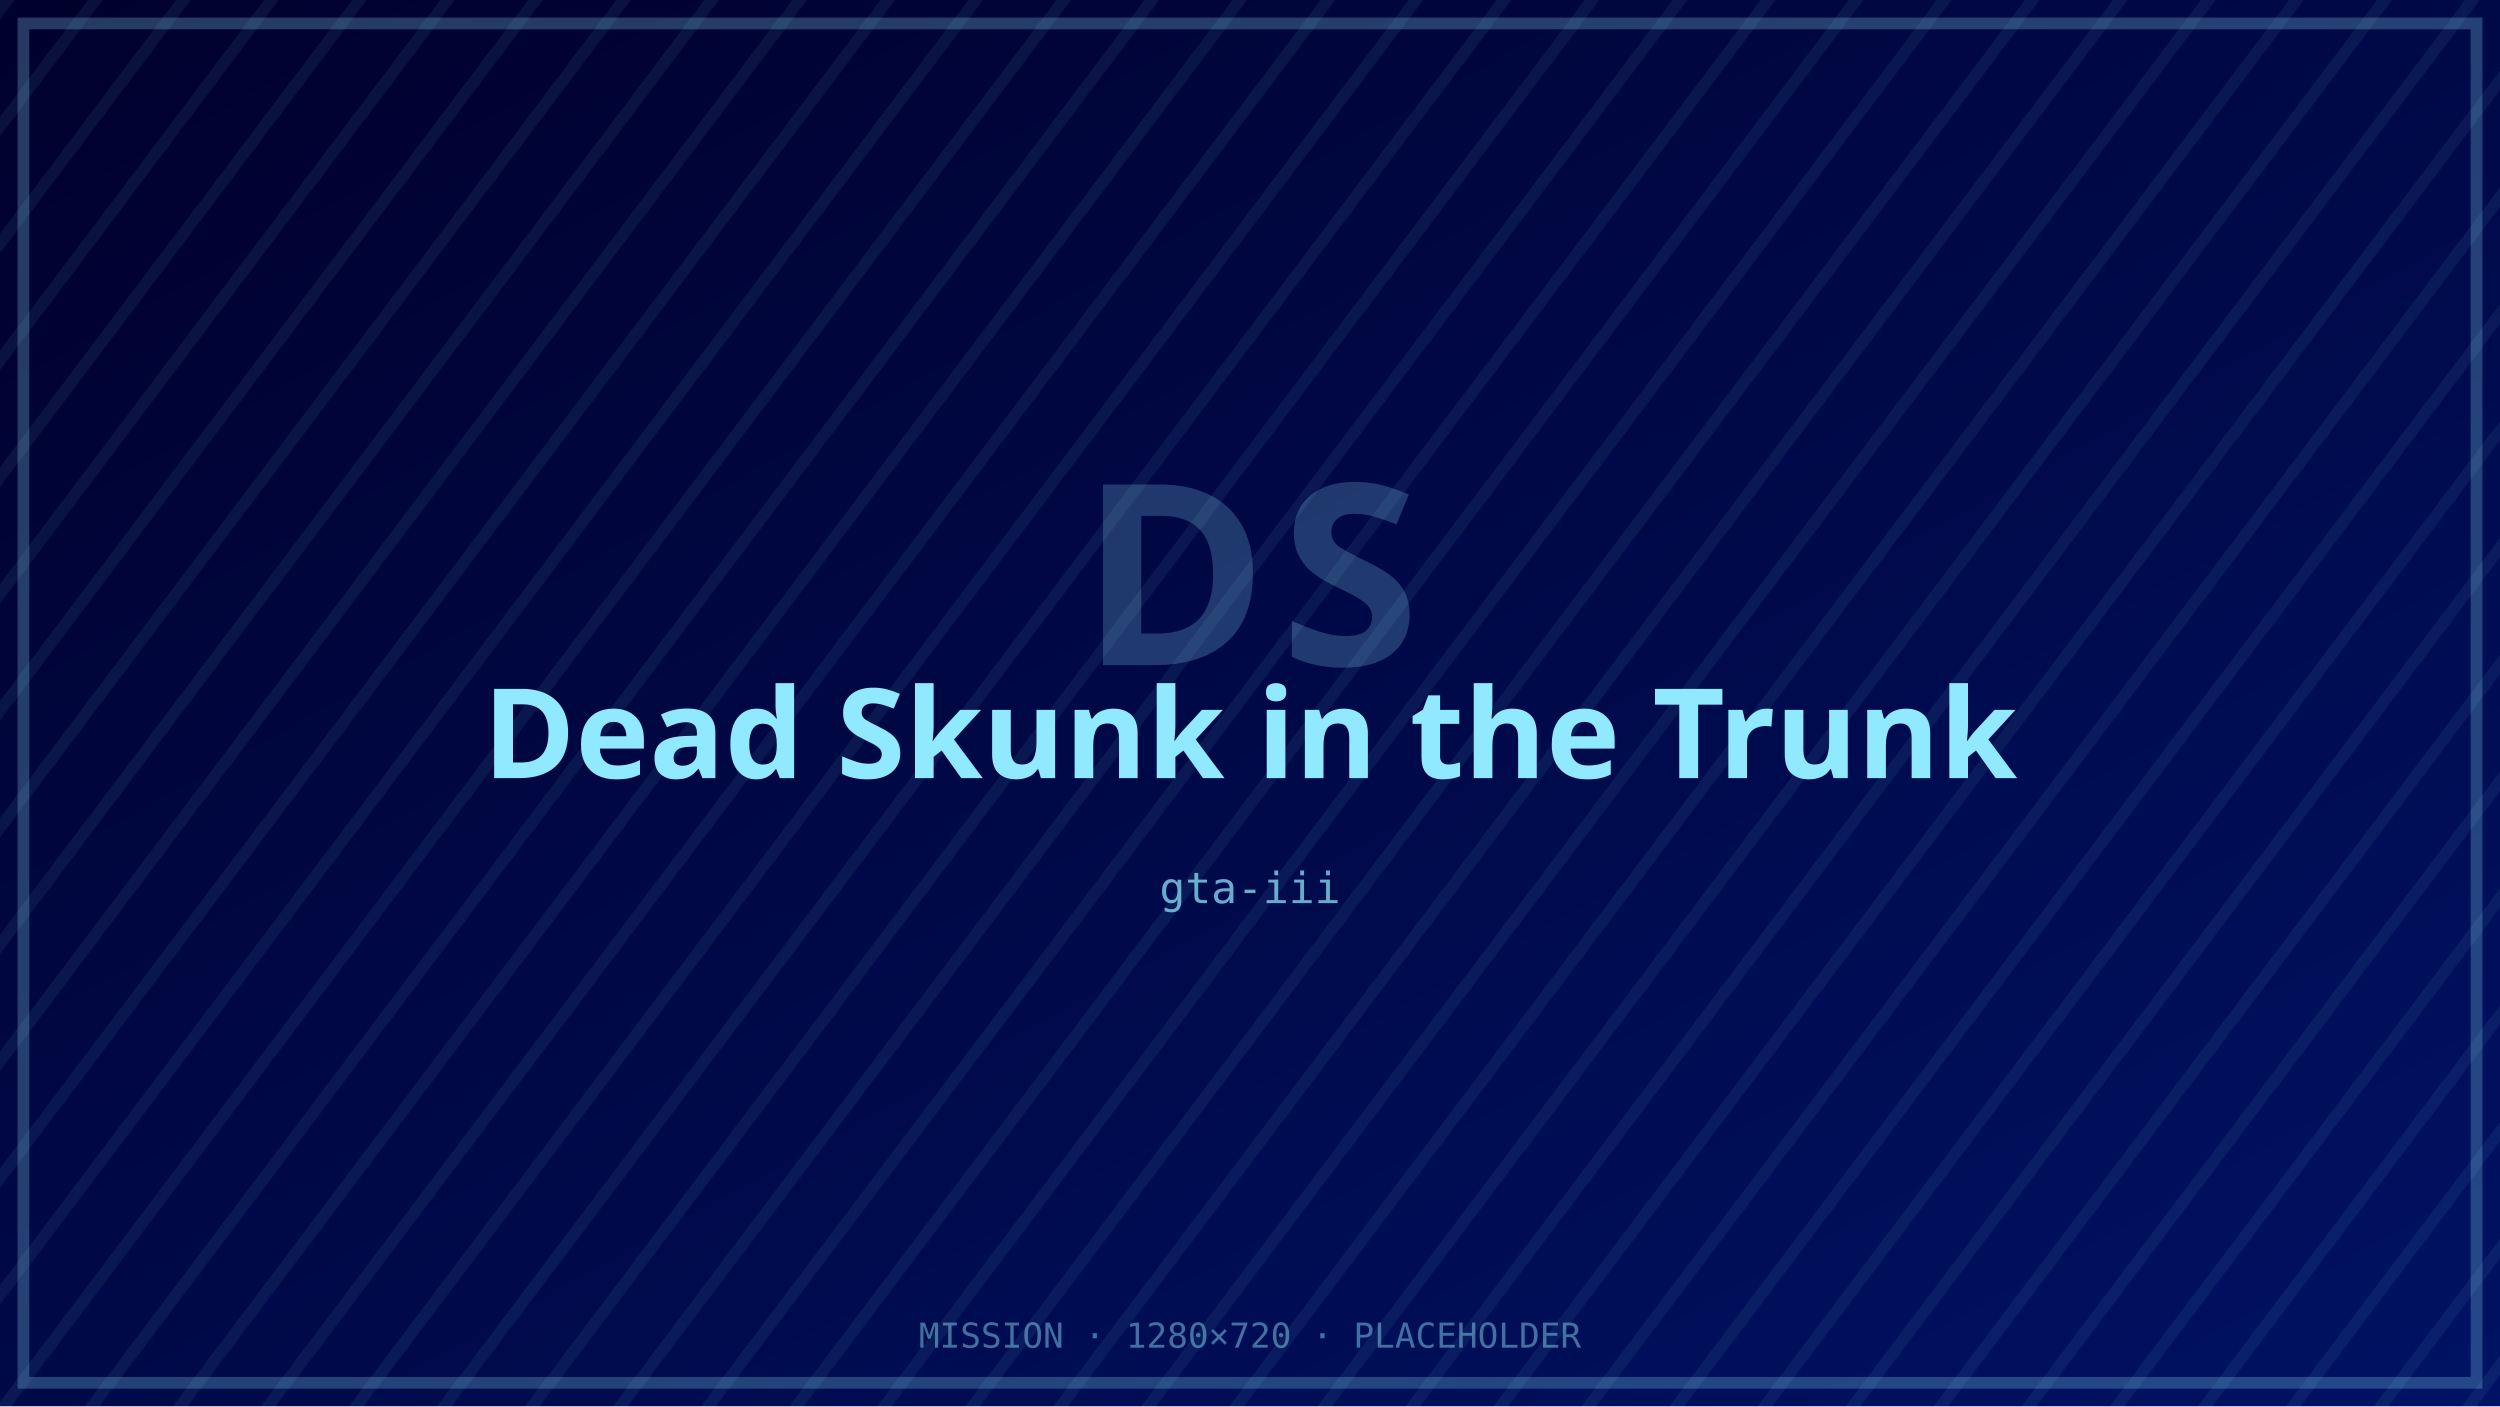
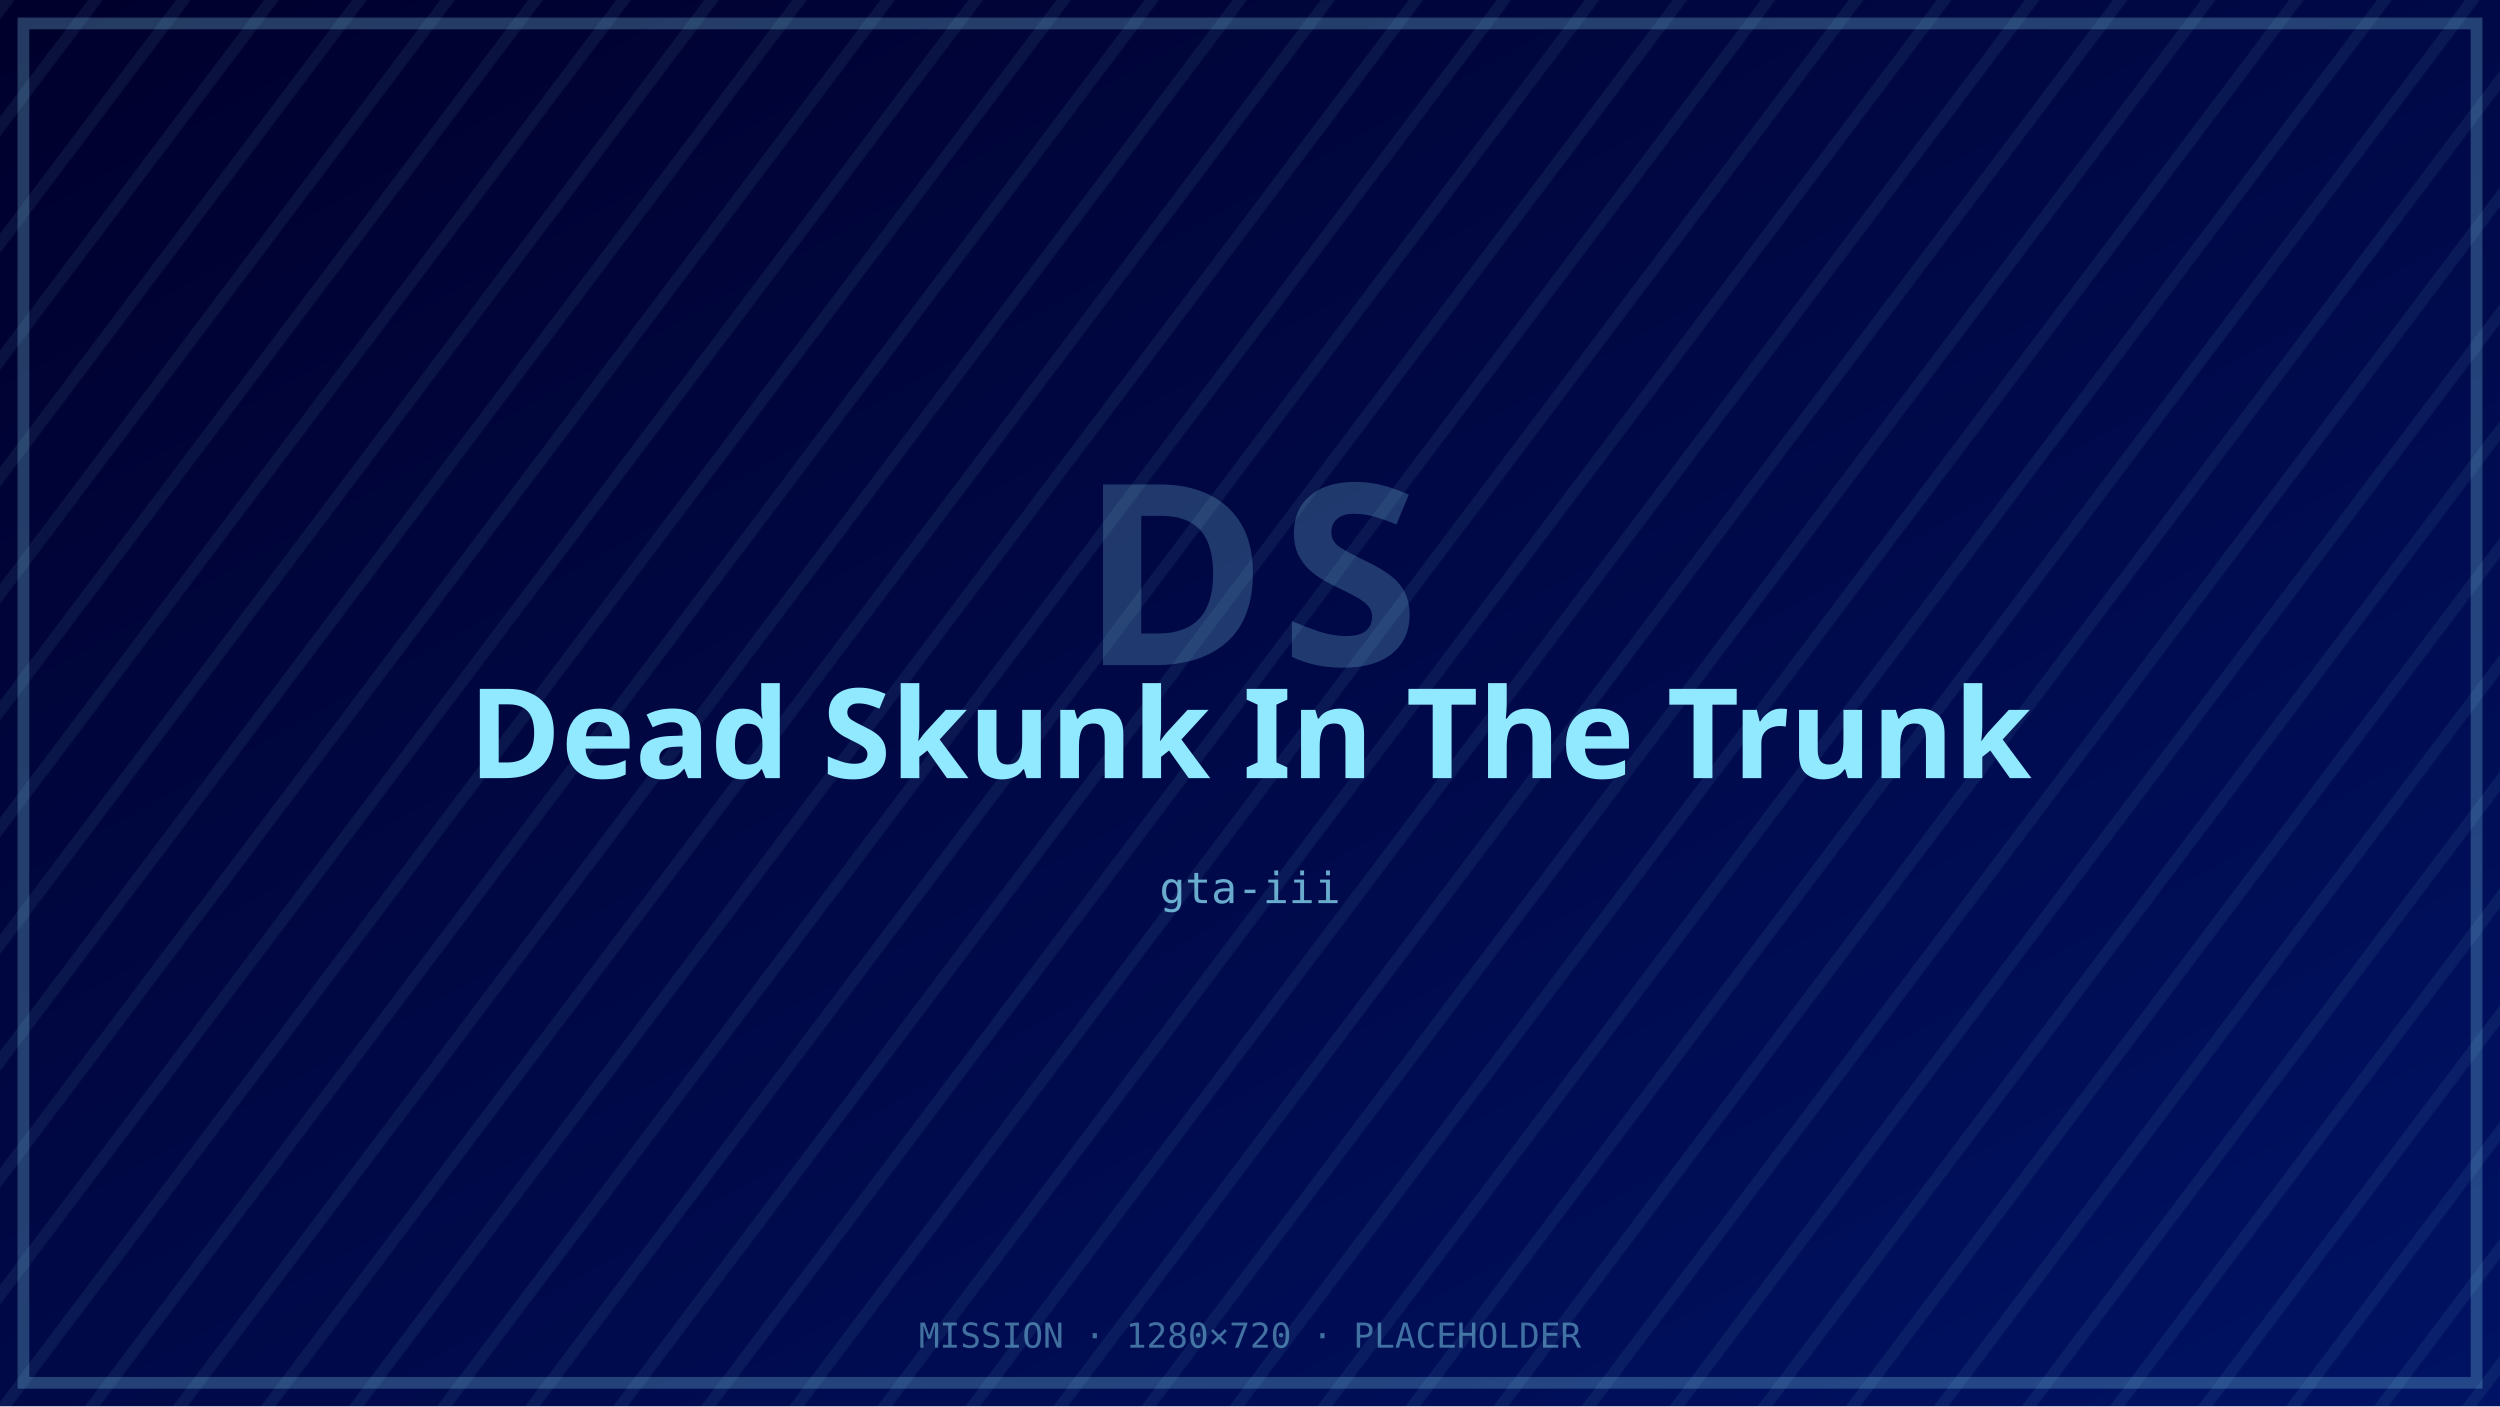
- <svg xmlns="http://www.w3.org/2000/svg" width="1280" height="720" viewBox="0 0 1280 720" role="img" aria-label="Dead Skunk in the Trunk — placeholder image">
+ <svg xmlns="http://www.w3.org/2000/svg" width="1280" height="720" viewBox="0 0 1280 720" role="img" aria-label="Dead Skunk In The Trunk — placeholder image">
  <defs>
    <linearGradient id="g" x1="0" y1="0" x2="1" y2="1">
      <stop offset="0" stop-color="#00002c" />
      <stop offset="1" stop-color="#001263" />
    </linearGradient>
    <pattern id="p" width="36" height="36" patternUnits="userSpaceOnUse" patternTransform="rotate(37)">
      <rect width="6" height="36" fill="#91e9ff" opacity="0.07" />
    </pattern>
  </defs>
  <rect width="1280" height="720" fill="url(#g)" />
  <rect width="1280" height="720" fill="url(#p)" />
  <rect x="12" y="12" width="1256" height="696" fill="none" stroke="#91e9ff" stroke-opacity="0.25" stroke-width="6" />
  <text x="640" y="340.56" text-anchor="middle" font-family="ui-sans-serif,system-ui,sans-serif" font-weight="800" font-size="129.6" fill="#91e9ff" fill-opacity="0.22" letter-spacing="6.48">DS</text>
-   <text x="640" y="398.4" text-anchor="middle" font-family="ui-sans-serif,system-ui,sans-serif" font-weight="700" font-size="64" fill="#91e9ff">Dead Skunk in the Trunk</text>
+   <text x="640" y="398.4" text-anchor="middle" font-family="ui-sans-serif,system-ui,sans-serif" font-weight="700" font-size="64" fill="#91e9ff">Dead Skunk In The Trunk</text>
  <text x="640" y="462.4" text-anchor="middle" font-family="ui-monospace,SFMono-Regular,monospace" font-size="22" fill="#91e9ff" fill-opacity="0.72">gta-iii</text>
  <text x="640" y="690" text-anchor="middle" font-family="ui-monospace,SFMono-Regular,monospace" font-size="17.6" fill="#91e9ff" fill-opacity="0.45">MISSION · 1280×720 · PLACEHOLDER</text>
</svg>
